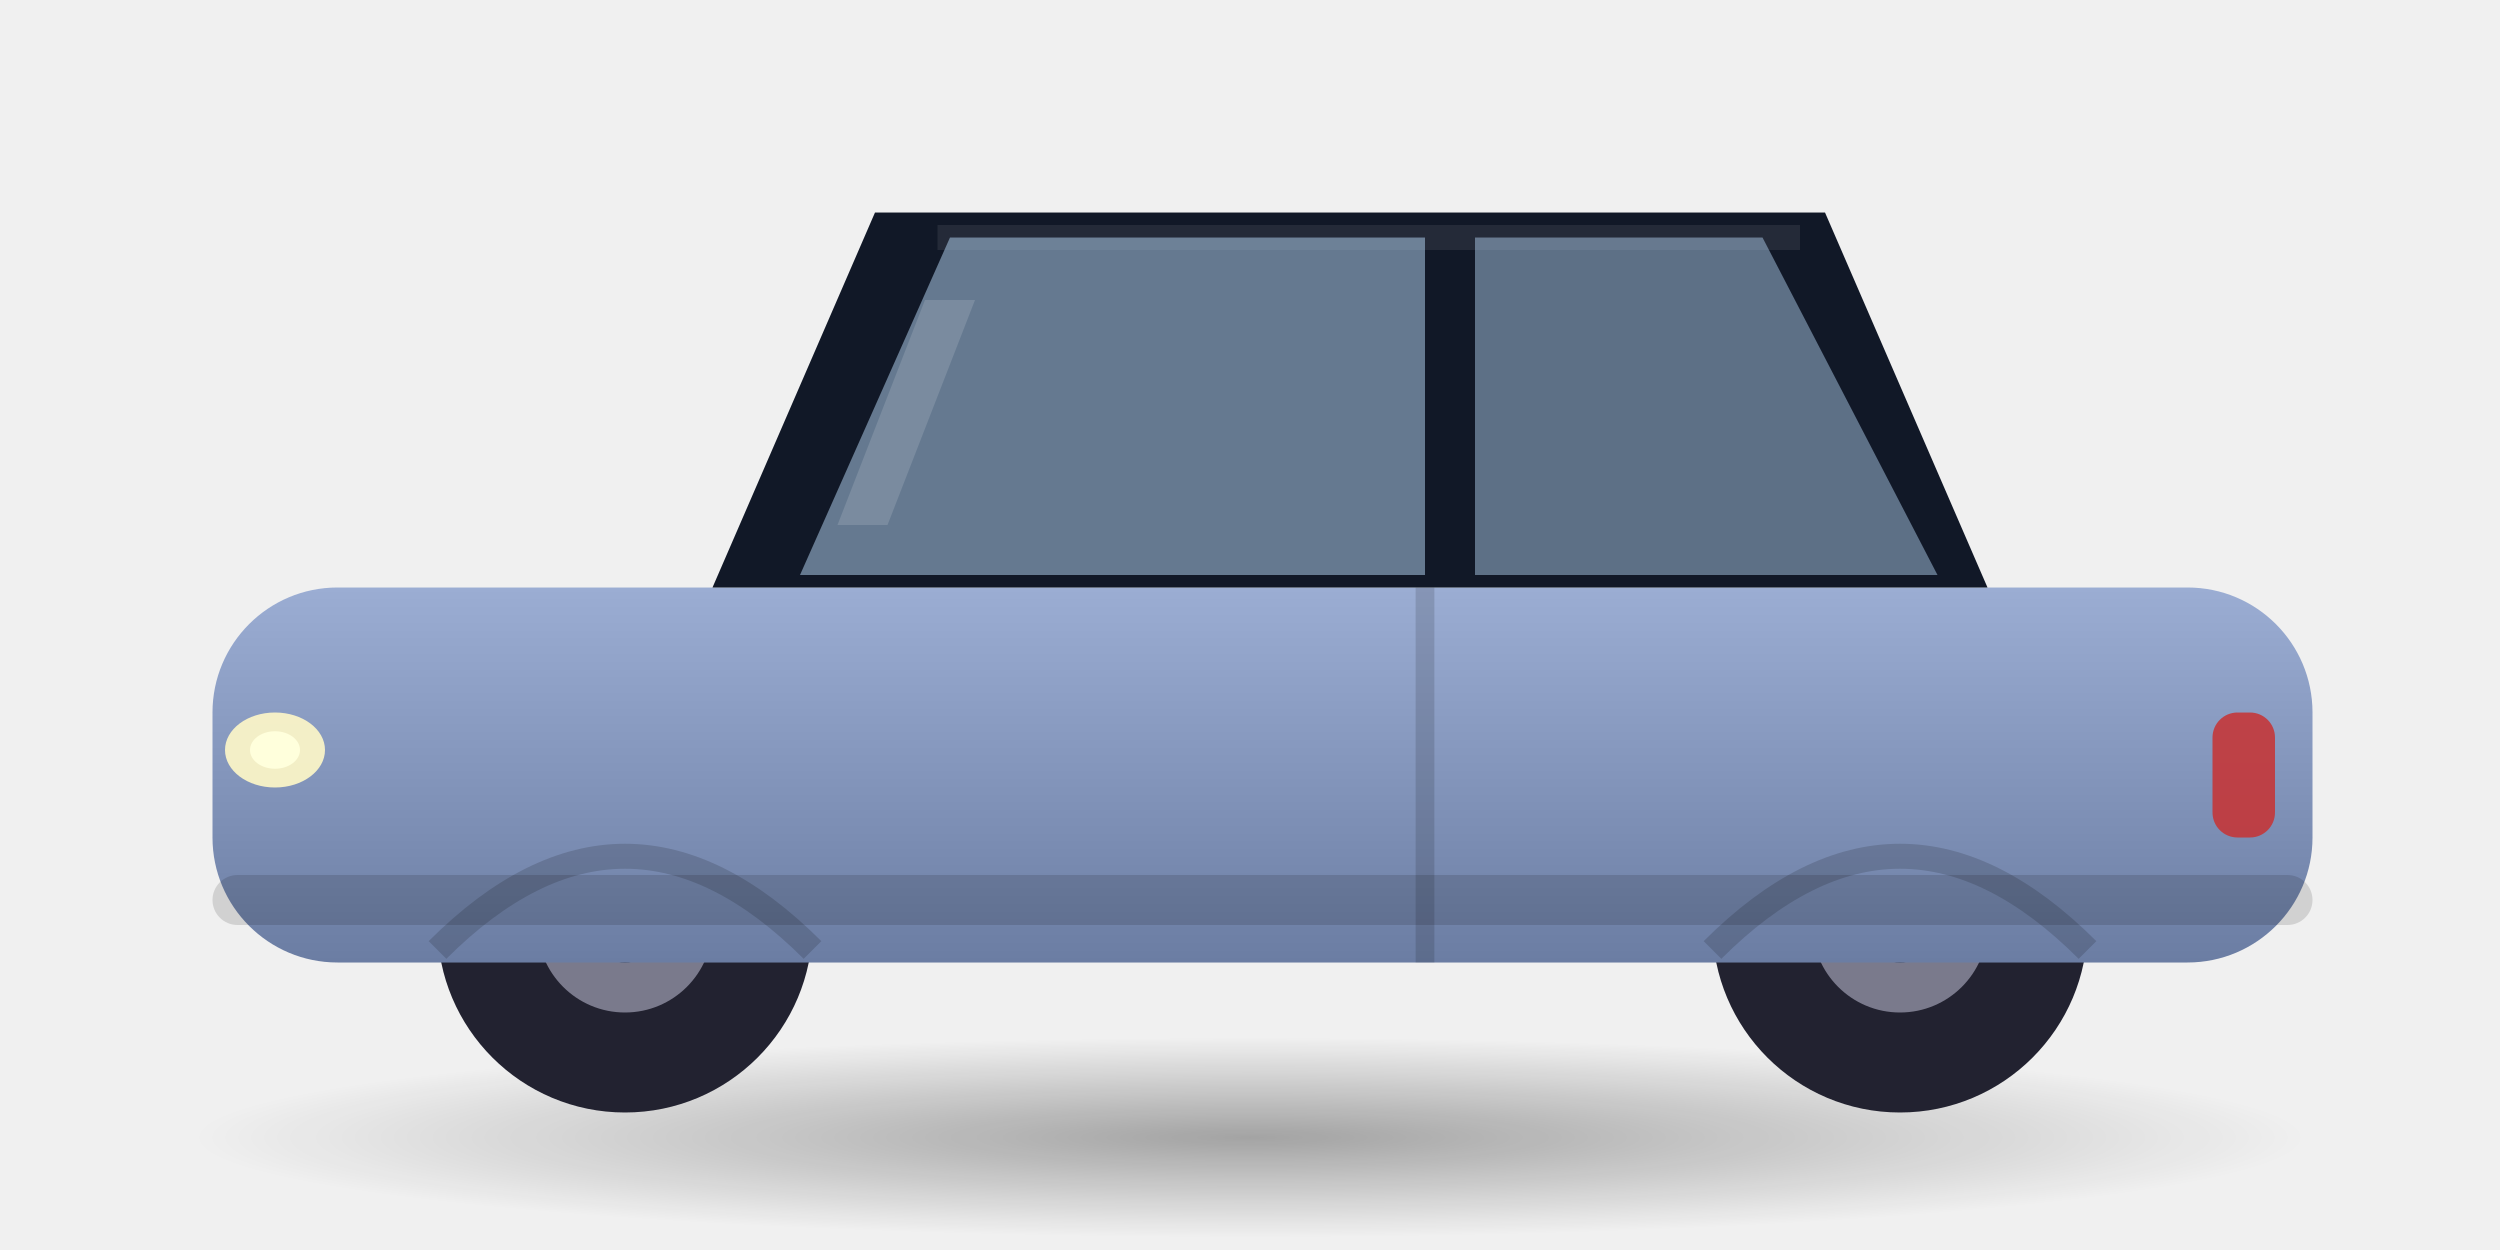
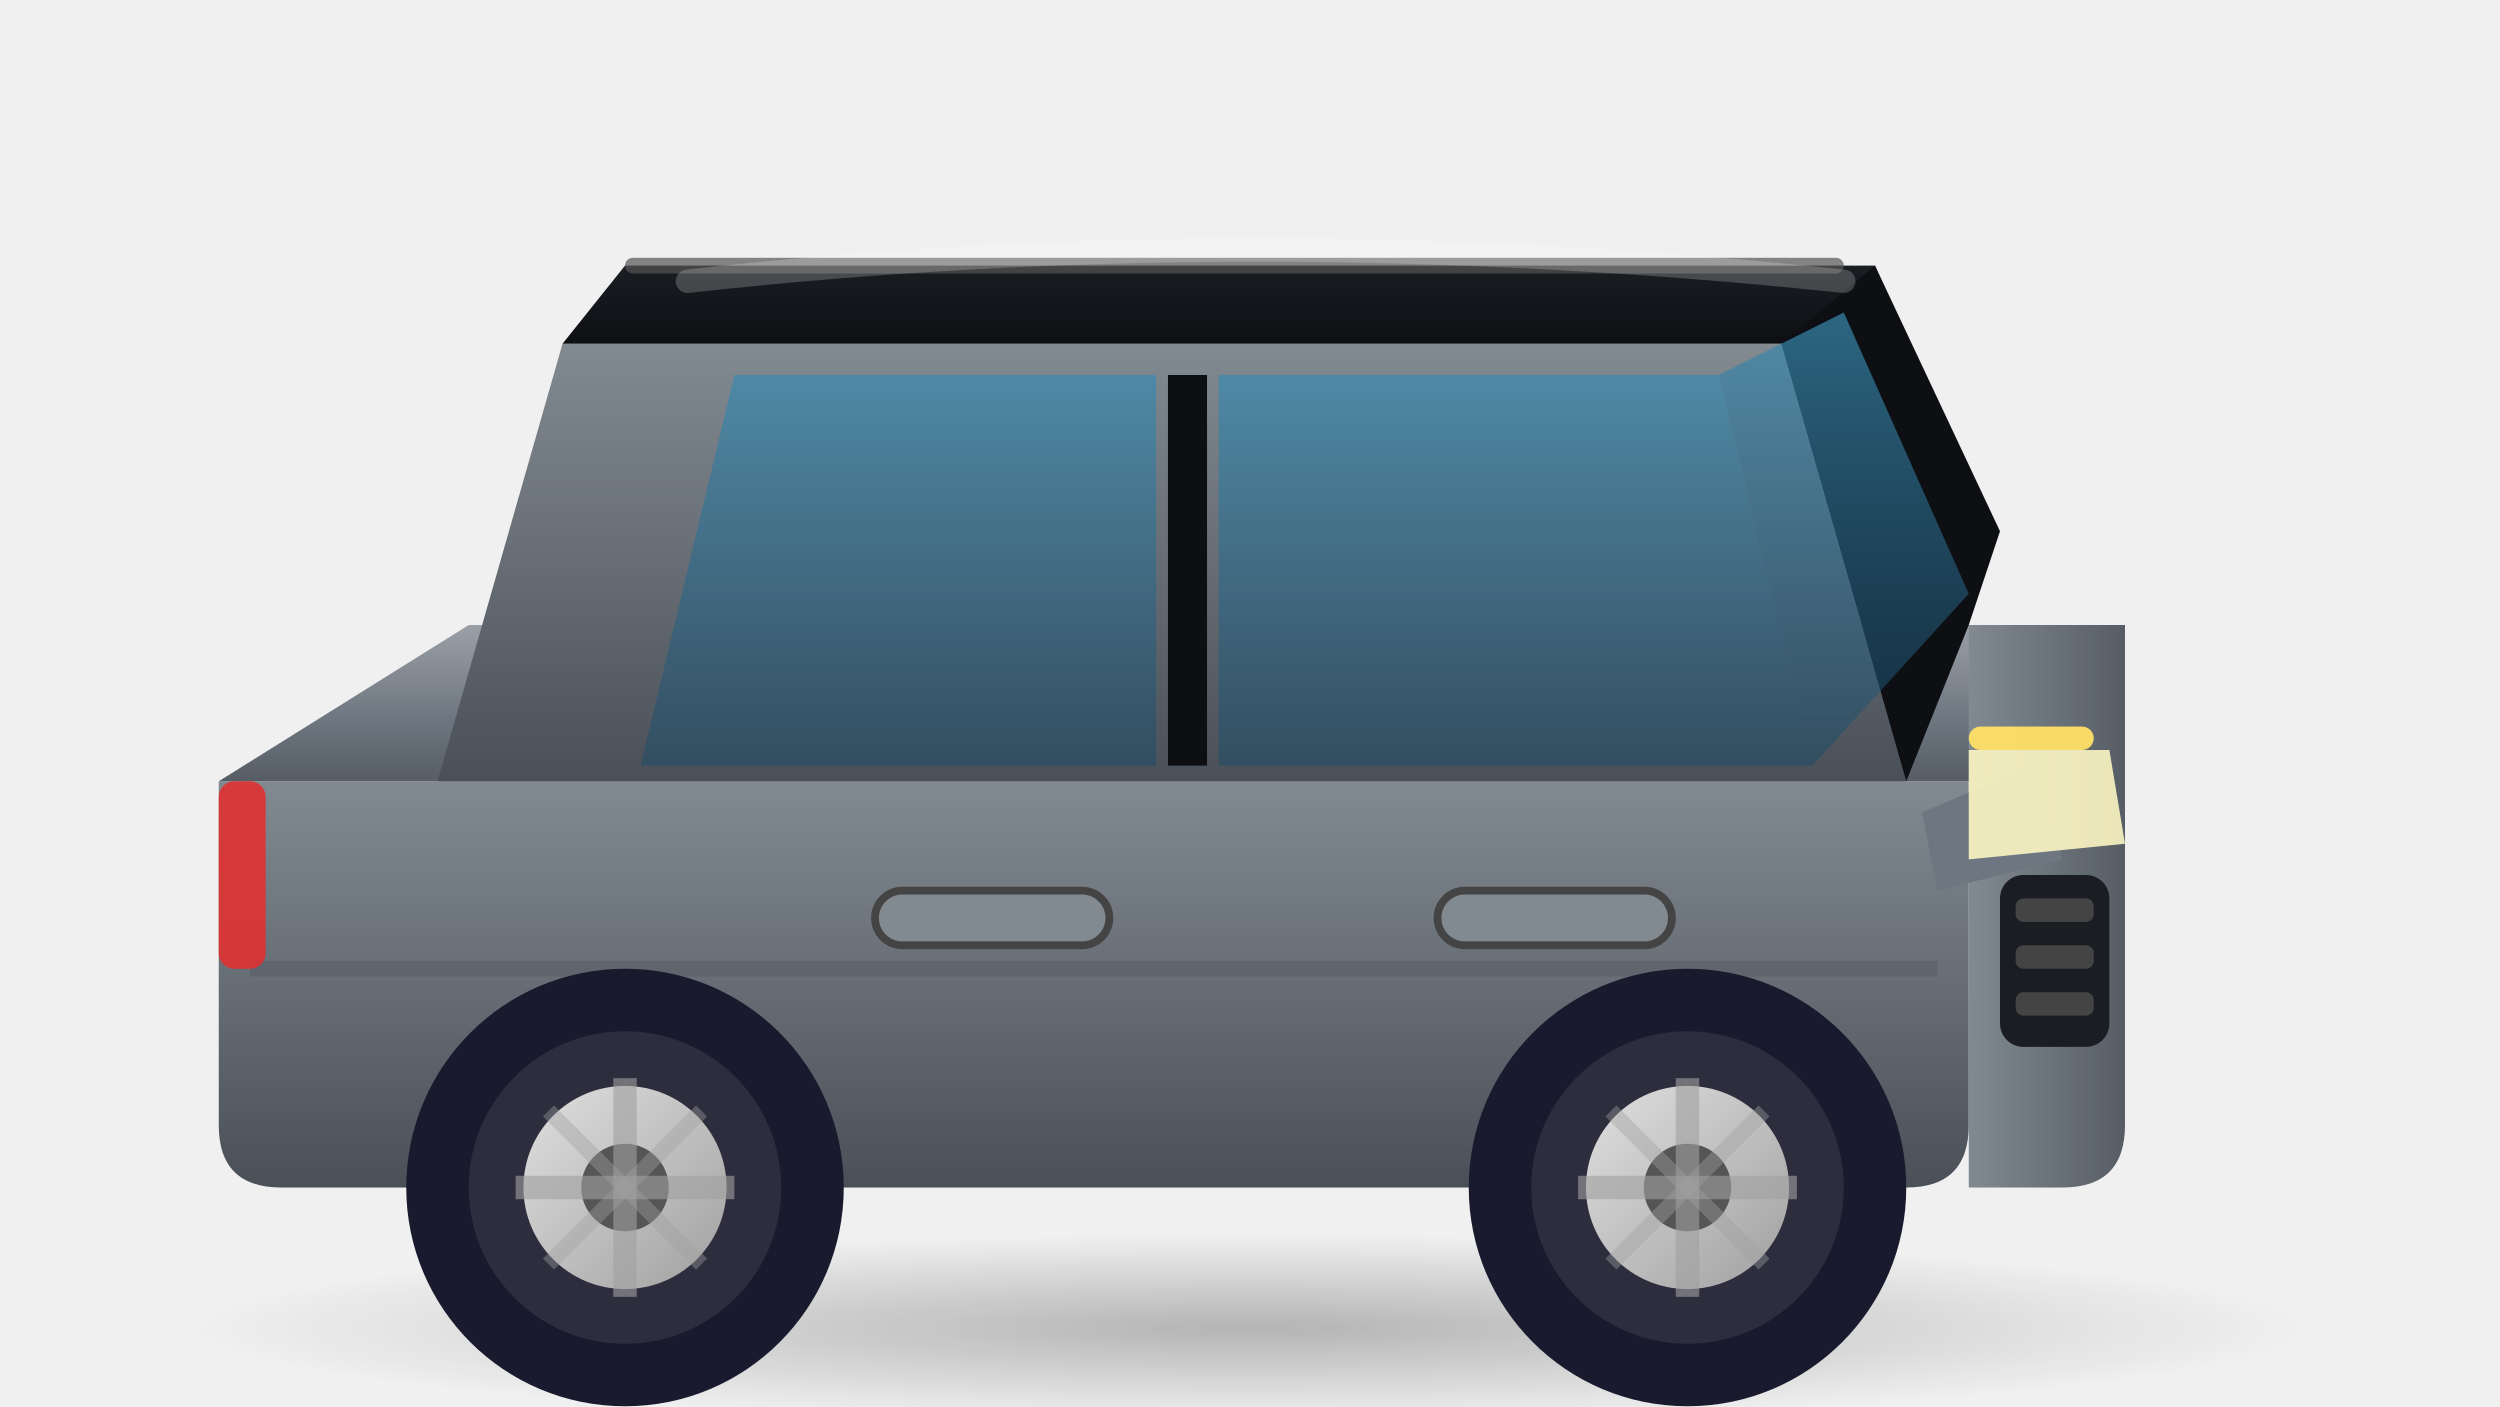
- <svg xmlns="http://www.w3.org/2000/svg" viewBox="0 0 200 100">
+ <svg xmlns="http://www.w3.org/2000/svg" viewBox="0 0 160 90" fill="none">
  <defs>
-     <linearGradient id="xlBody" x1="0" y1="0" x2="0" y2="1">
-       <stop offset="0%" stop-color="#9BADD3" />
-       <stop offset="100%" stop-color="#6B7DA3" />
+     <radialGradient id="shadow" cx="50%" cy="50%" r="50%">
+       <stop offset="0%" stop-color="#000" stop-opacity="0.25" />
+       <stop offset="100%" stop-color="#000" stop-opacity="0" />
+     </radialGradient>
+     <linearGradient id="body-suv" x1="0" y1="0" x2="0" y2="1">
+       <stop offset="0%" stop-color="#9aa0a6" />
+       <stop offset="60%" stop-color="#6e7681" />
+       <stop offset="100%" stop-color="#565d64" />
    </linearGradient>
-     <radialGradient id="xlShadow" cx="50%" cy="50%" r="50%">
-       <stop offset="0%" stop-color="rgba(0,0,0,0.32)" />
-       <stop offset="100%" stop-color="rgba(0,0,0,0)" />
-     </radialGradient>
+     <linearGradient id="body-side-suv" x1="0" y1="0" x2="0" y2="1">
+       <stop offset="0%" stop-color="#828a91" />
+       <stop offset="100%" stop-color="#4a5058" />
+     </linearGradient>
+     <linearGradient id="front-suv" x1="0" y1="0" x2="1" y2="0">
+       <stop offset="0%" stop-color="#828a91" />
+       <stop offset="100%" stop-color="#565d64" />
+     </linearGradient>
+     <linearGradient id="roof-suv" x1="0" y1="0" x2="0" y2="1">
+       <stop offset="0%" stop-color="#1a1d22" />
+       <stop offset="100%" stop-color="#0d0f13" />
+     </linearGradient>
+     <linearGradient id="glass-suv" x1="0" y1="0" x2="0" y2="1">
+       <stop offset="0%" stop-color="#3a8ab0" stop-opacity="0.7" />
+       <stop offset="100%" stop-color="#1a4a68" stop-opacity="0.5" />
+     </linearGradient>
+     <linearGradient id="wheel-rim" x1="0" y1="0" x2="1" y2="1">
+       <stop offset="0%" stop-color="#e0e0e0" />
+       <stop offset="100%" stop-color="#a0a0a0" />
+     </linearGradient>
  </defs>
-   <ellipse cx="100" cy="91" rx="85" ry="8" fill="url(#xlShadow)" />
-   <circle cx="152" cy="74" r="15" fill="#222230" />
-   <circle cx="152" cy="74" r="7" fill="#7a7a8c" />
-   <circle cx="152" cy="74" r="3" fill="#222230" />
-   <circle cx="50" cy="74" r="15" fill="#222230" />
-   <circle cx="50" cy="74" r="7" fill="#7a7a8c" />
-   <circle cx="50" cy="74" r="3" fill="#222230" />
-   <rect x="17" y="47" width="168" height="30" rx="10" fill="url(#xlBody)" />
-   <rect x="17" y="70" width="168" height="4" rx="2" fill="rgba(0,0,0,0.13)" />
-   <path d="M 57,47 L 70,17 L 146,17 L 159,47 Z" fill="#111827" />
-   <path d="M 75,18 L 144,18 L 144,20 L 75,20 Z" fill="rgba(255,255,255,0.08)" />
-   <path d="M 64,46 L 76,19 L 114,19 L 114,46 Z" fill="rgba(170,200,230,0.55)" />
-   <path d="M 118,46 L 118,19 L 141,19 L 155,46 Z" fill="rgba(170,200,230,0.50)" />
-   <path d="M 67,42 L 74,24 L 78,24 L 71,42 Z" fill="rgba(255,255,255,0.14)" />
-   <line x1="114" y1="47" x2="114" y2="77" stroke="rgba(0,0,0,0.14)" stroke-width="1.5" />
-   <ellipse cx="22" cy="60" rx="4" ry="3" fill="rgba(255,248,200,0.90)" />
-   <ellipse cx="22" cy="60" rx="2" ry="1.5" fill="rgba(255,255,220,1)" />
-   <rect x="177" y="57" width="5" height="10" rx="2" fill="rgba(200,50,50,0.85)" />
-   <path d="M 35,76 Q 50,61 65,76" stroke="rgba(0,0,0,0.15)" stroke-width="2" fill="none" />
-   <path d="M 137,76 Q 152,61 167,76" stroke="rgba(0,0,0,0.15)" stroke-width="2" fill="none" />
+   <ellipse cx="80" cy="85" rx="68" ry="6" fill="url(#shadow)" />
+   <path d="M14 50 L14 72 Q14 76 18 76 L122 76 Q126 76 126 72 L126 50 Z" fill="url(#body-side-suv)" />
+   <path d="M14 50 L30 40 L136 40 L126 50 Z" fill="url(#body-suv)" />
+   <path d="M126 40 L136 40 L136 72 Q136 76 132 76 L126 76 L126 40 Z" fill="url(#front-suv)" />
+   <path d="M28 50 L36 22 L114 22 L122 50 Z" fill="url(#body-side-suv)" />
+   <path d="M36 22 L40 17 L120 17 L122 22 L114 22 Z" fill="url(#roof-suv)" />
+   <path d="M114 22 L120 17 L128 34 L126 40 L122 50 Z" fill="#0d0f13" />
+   <path d="M41 49 L47 24 L74 24 L74 49 Z" fill="url(#glass-suv)" />
+   <path d="M78 49 L78 24 L110 24 L116 49 Z" fill="url(#glass-suv)" />
+   <path d="M116 49 L110 24 L118 20 L126 38 Z" fill="url(#glass-suv)" />
+   <line x1="76" y1="24" x2="76" y2="49" stroke="#0d0f13" stroke-width="2.5" />
+   <path d="M16 62 L124 62" stroke="#565d64" stroke-width="1" stroke-opacity="0.5" />
+   <rect x="56" y="57" width="15" height="3.5" rx="1.75" fill="#828a91" stroke="#444" stroke-width="0.5" />
+   <rect x="92" y="57" width="15" height="3.5" rx="1.75" fill="#828a91" stroke="#444" stroke-width="0.5" />
+   <path d="M123 52 L130 49 L132 55 L124 57 Z" fill="#6e7681" />
+   <rect x="128" y="56" width="7" height="11" rx="1.5" fill="#1a1d22" />
+   <rect x="129" y="57.5" width="5" height="1.5" rx="0.5" fill="#444" />
+   <rect x="129" y="60.5" width="5" height="1.5" rx="0.5" fill="#444" />
+   <rect x="129" y="63.5" width="5" height="1.5" rx="0.5" fill="#444" />
+   <path d="M126 48 L135 48 L136 54 L126 55 Z" fill="#fff9c4" fill-opacity="0.88" />
+   <rect x="126" y="46.5" width="8" height="1.5" rx="0.75" fill="#ffe066" fill-opacity="0.95" />
+   <rect x="14" y="50" width="3" height="12" rx="1" fill="#e03131" fill-opacity="0.9" />
+   <rect x="40" y="16.5" width="78" height="1" rx="0.5" fill="#555" fill-opacity="0.7" />
+   <path d="M44 18 Q80 14 118 18" stroke="white" stroke-width="1.5" stroke-opacity="0.2" fill="none" stroke-linecap="round" />
+   <circle cx="40" cy="76" r="14" fill="#1a1a2e" />
+   <circle cx="40" cy="76" r="10" fill="#2d2d3d" />
+   <circle cx="40" cy="76" r="6.5" fill="url(#wheel-rim)" />
+   <circle cx="40" cy="76" r="2.8" fill="#555" />
+   <line x1="40" y1="69" x2="40" y2="83" stroke="#a0a0a0" stroke-width="1.5" stroke-opacity="0.6" />
+   <line x1="33" y1="76" x2="47" y2="76" stroke="#a0a0a0" stroke-width="1.5" stroke-opacity="0.6" />
+   <line x1="35.1" y1="71.1" x2="44.9" y2="80.9" stroke="#a0a0a0" stroke-width="1" stroke-opacity="0.4" />
+   <line x1="44.9" y1="71.1" x2="35.1" y2="80.9" stroke="#a0a0a0" stroke-width="1" stroke-opacity="0.4" />
+   <circle cx="108" cy="76" r="14" fill="#1a1a2e" />
+   <circle cx="108" cy="76" r="10" fill="#2d2d3d" />
+   <circle cx="108" cy="76" r="6.5" fill="url(#wheel-rim)" />
+   <circle cx="108" cy="76" r="2.8" fill="#555" />
+   <line x1="108" y1="69" x2="108" y2="83" stroke="#a0a0a0" stroke-width="1.5" stroke-opacity="0.6" />
+   <line x1="101" y1="76" x2="115" y2="76" stroke="#a0a0a0" stroke-width="1.5" stroke-opacity="0.6" />
+   <line x1="103.1" y1="71.1" x2="112.9" y2="80.9" stroke="#a0a0a0" stroke-width="1" stroke-opacity="0.4" />
+   <line x1="112.9" y1="71.1" x2="103.1" y2="80.9" stroke="#a0a0a0" stroke-width="1" stroke-opacity="0.4" />
</svg>
